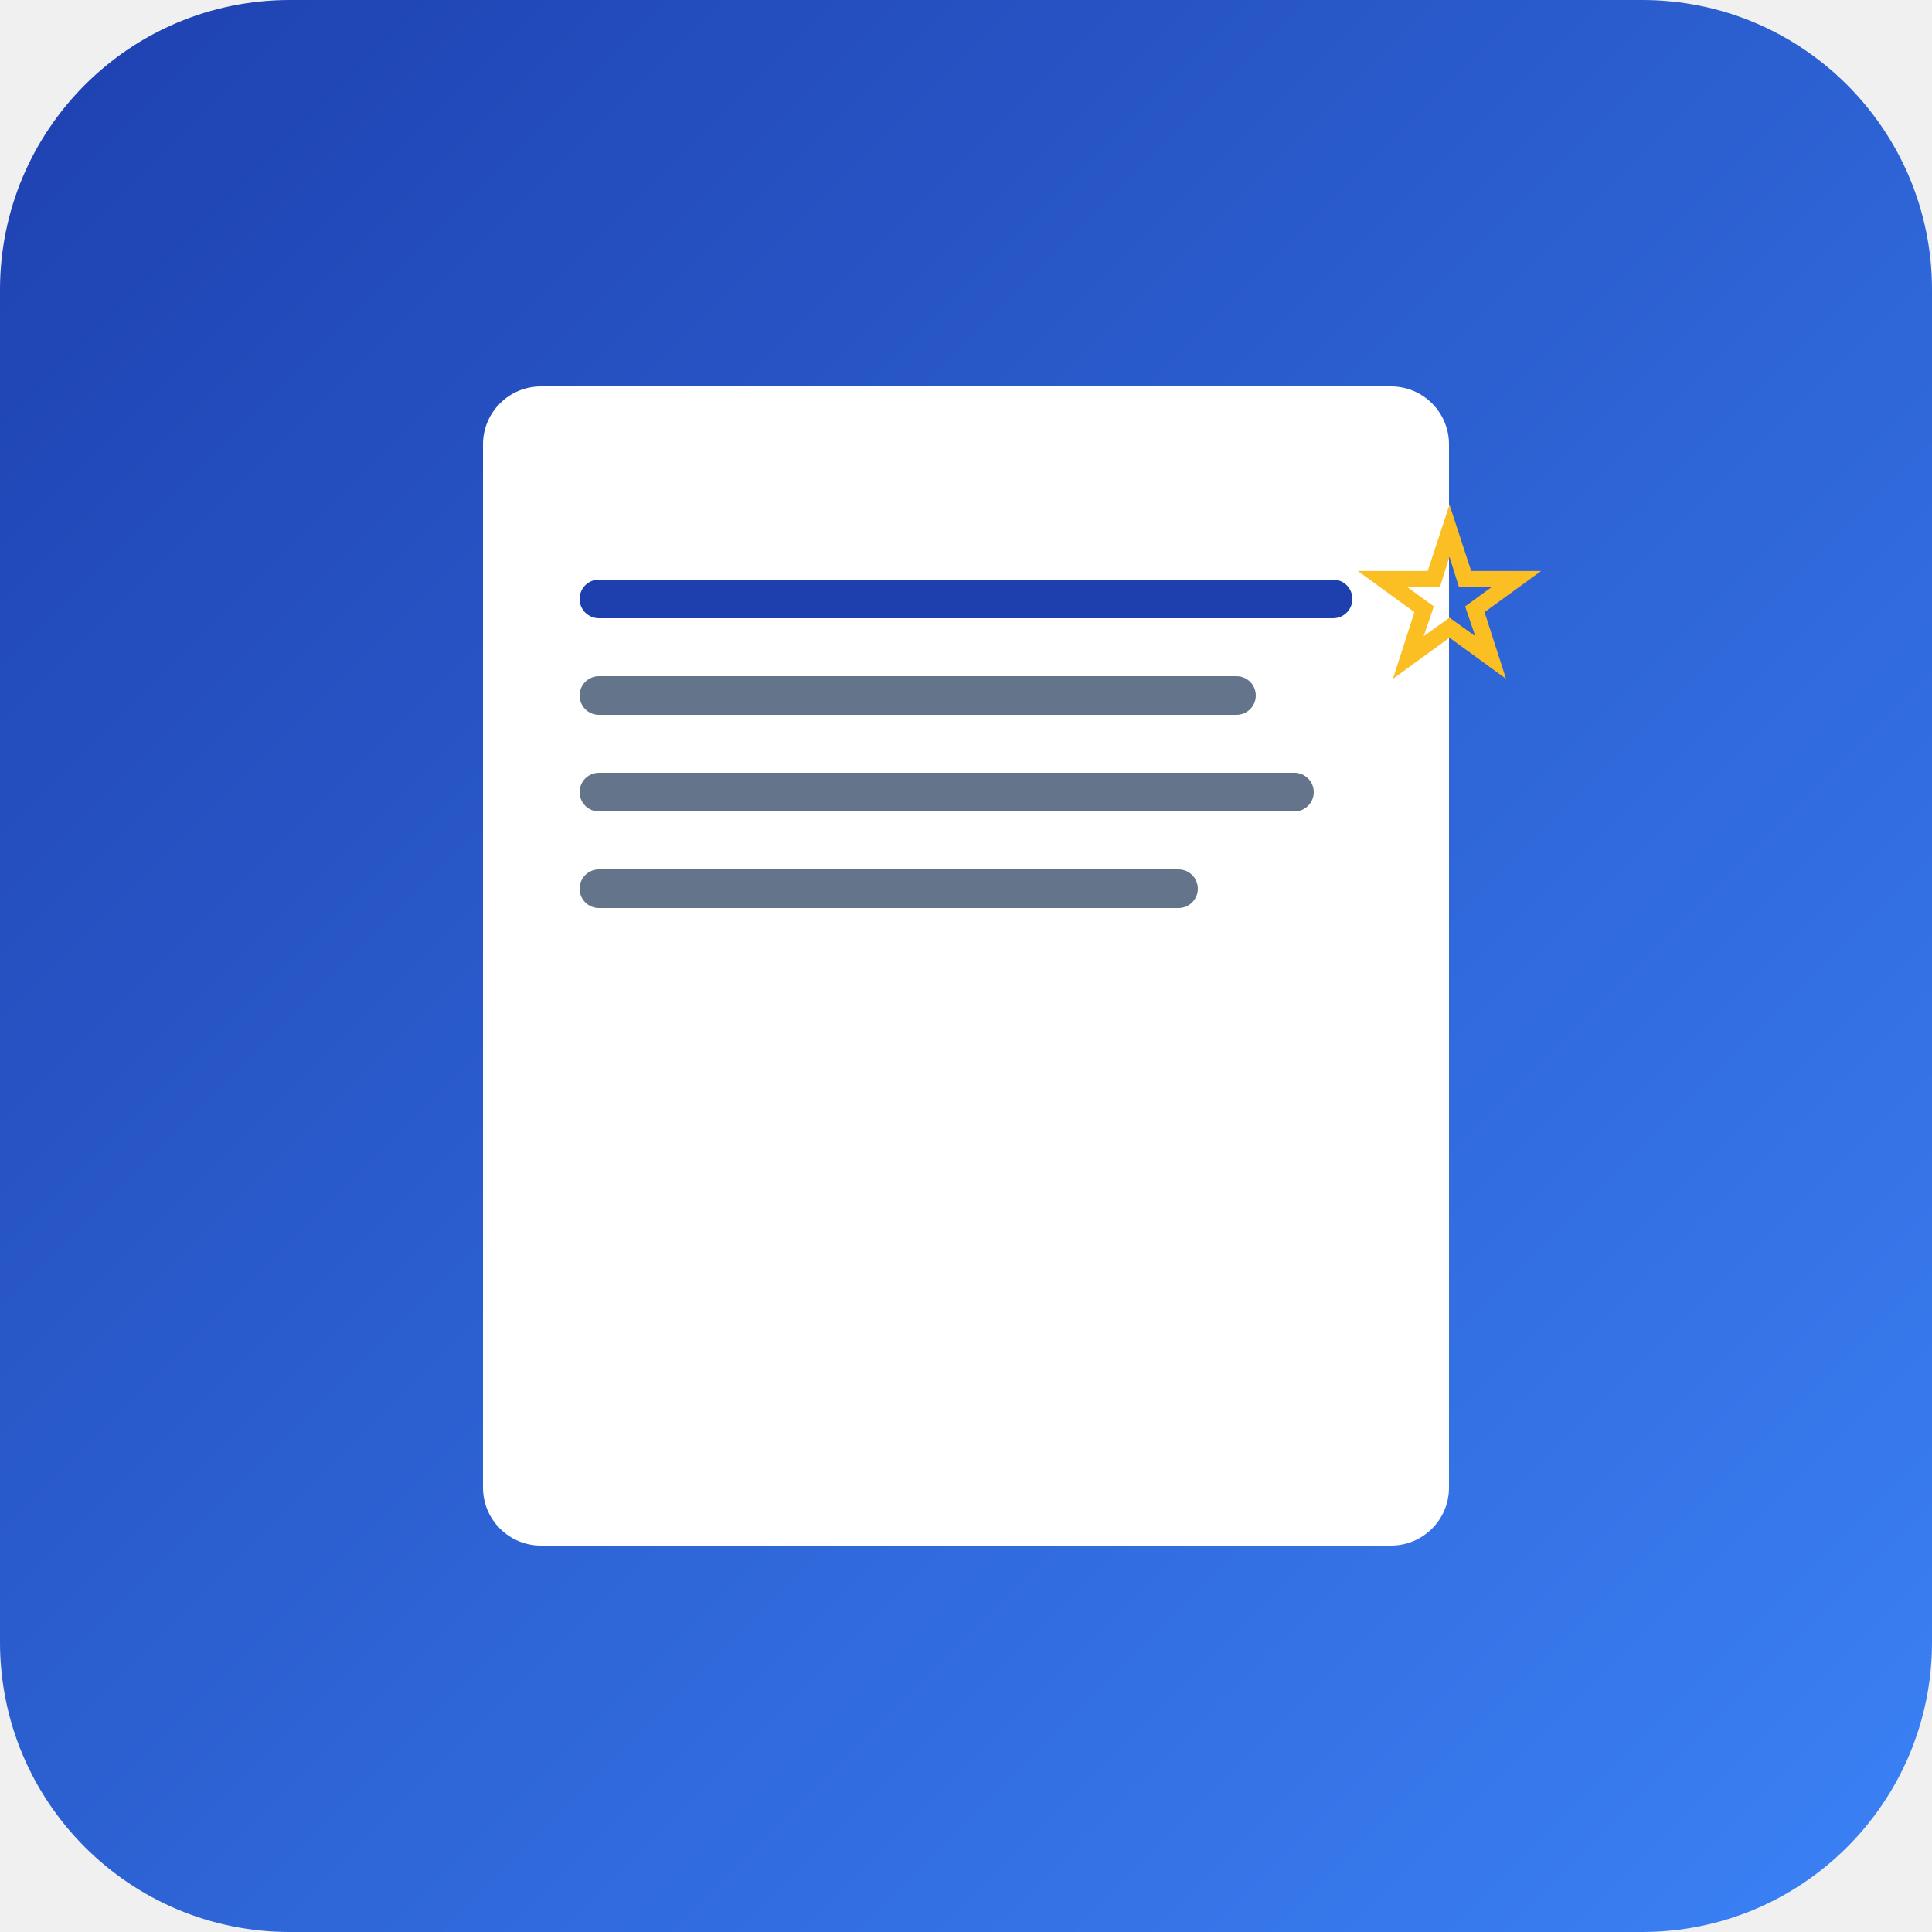
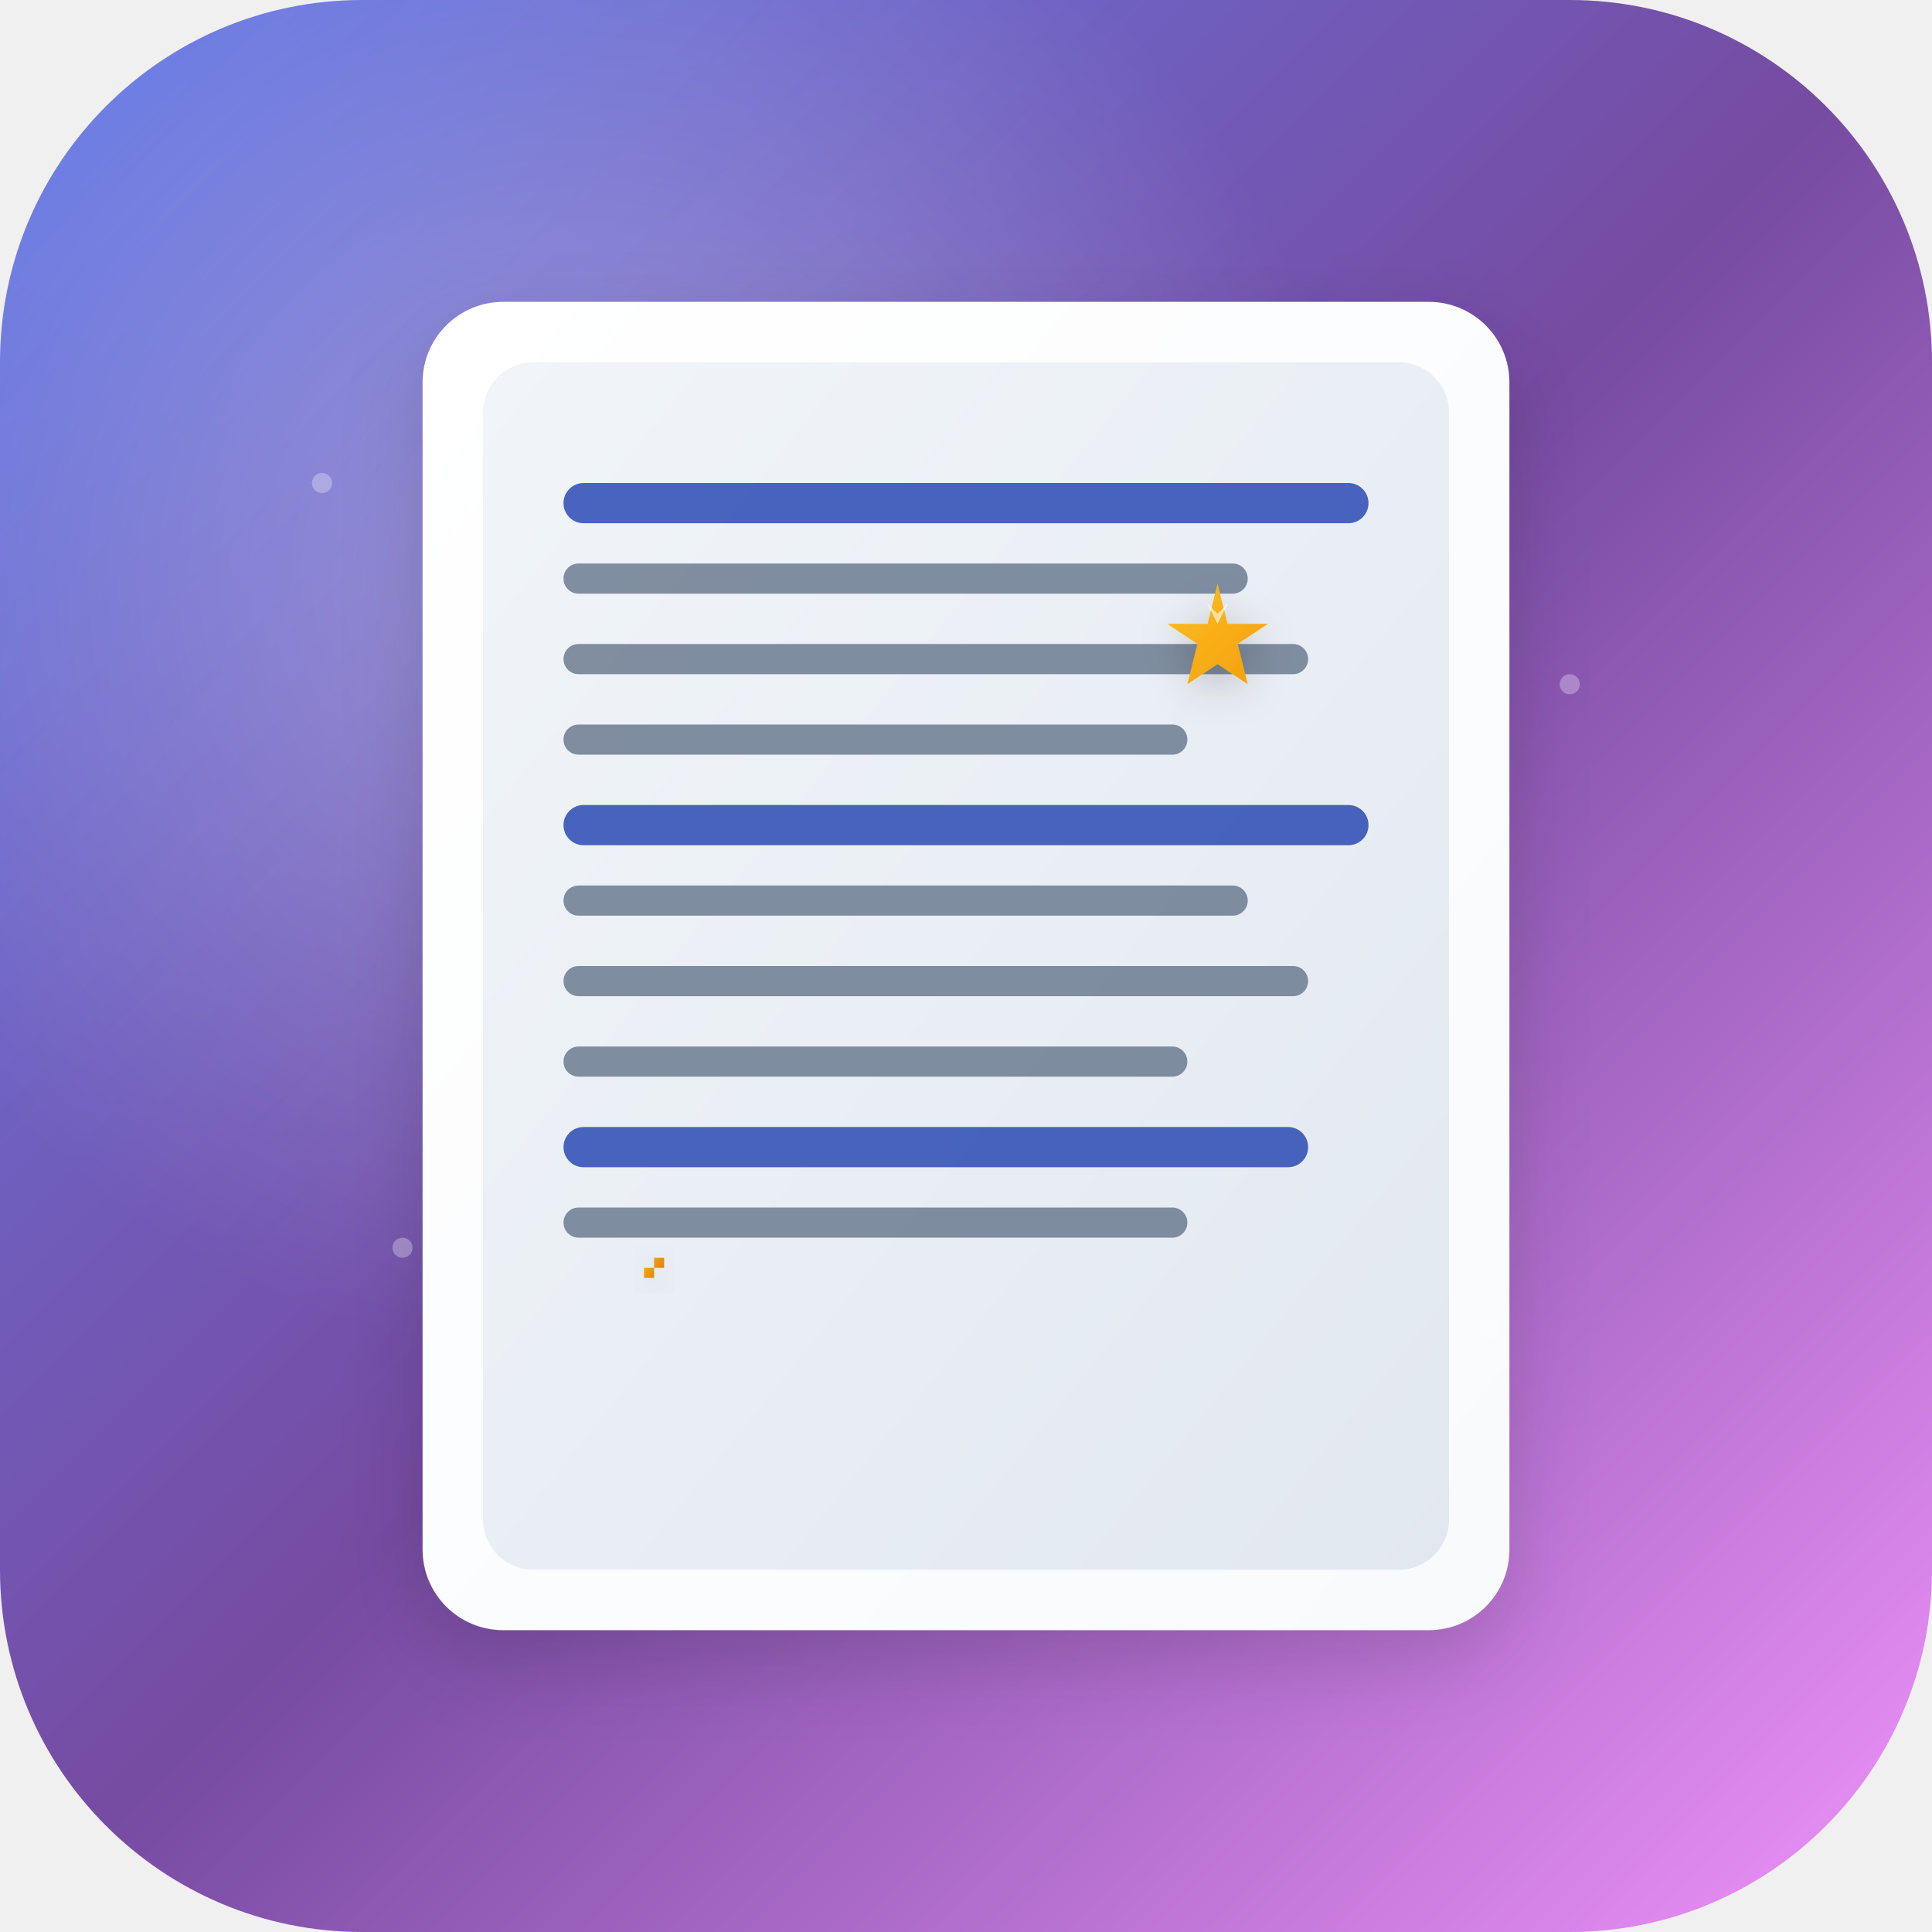
<svg xmlns="http://www.w3.org/2000/svg" width="384" height="384" viewBox="0 0 384 384">
  <defs>
-     <linearGradient id="bg" x1="0%" y1="0%" x2="100%" y2="100%">
-       <stop offset="0%" style="stop-color:#1e40af;stop-opacity:1" />
-       <stop offset="100%" style="stop-color:#3b82f6;stop-opacity:1" />
+     <linearGradient id="bgGradient" x1="0%" y1="0%" x2="100%" y2="100%">
+       <stop offset="0%" style="stop-color:#667eea;stop-opacity:1" />
+       <stop offset="50%" style="stop-color:#764ba2;stop-opacity:1" />
+       <stop offset="100%" style="stop-color:#f093fb;stop-opacity:1" />
    </linearGradient>
+     <linearGradient id="bookGradient" x1="0%" y1="0%" x2="100%" y2="100%">
+       <stop offset="0%" style="stop-color:#ffffff;stop-opacity:1" />
+       <stop offset="100%" style="stop-color:#f8fafc;stop-opacity:1" />
+     </linearGradient>
+     <linearGradient id="pageGradient" x1="0%" y1="0%" x2="100%" y2="100%">
+       <stop offset="0%" style="stop-color:#f1f5f9;stop-opacity:1" />
+       <stop offset="100%" style="stop-color:#e2e8f0;stop-opacity:1" />
+     </linearGradient>
+     <linearGradient id="starGradient" x1="0%" y1="0%" x2="100%" y2="100%">
+       <stop offset="0%" style="stop-color:#fbbf24;stop-opacity:1" />
+       <stop offset="100%" style="stop-color:#f59e0b;stop-opacity:1" />
+     </linearGradient>
+     <linearGradient id="trophyGradient" x1="0%" y1="0%" x2="100%" y2="100%">
+       <stop offset="0%" style="stop-color:#fbbf24;stop-opacity:1" />
+       <stop offset="100%" style="stop-color:#d97706;stop-opacity:1" />
+     </linearGradient>
+     <filter id="bookShadow" x="-50%" y="-50%" width="200%" height="200%">
+       <feGaussianBlur in="SourceGraphic" stdDeviation="8" />
+       <feOffset dx="0" dy="6" result="offset" />
+       <feFlood flood-color="#000000" flood-opacity="0.15" />
+       <feComposite in2="offset" operator="in" />
+       <feMerge>
+         <feMergeNode />
+         <feMergeNode in="SourceGraphic" />
+       </feMerge>
+     </filter>
+     <filter id="elementShadow" x="-50%" y="-50%" width="200%" height="200%">
+       <feGaussianBlur in="SourceGraphic" stdDeviation="4" />
+       <feOffset dx="0" dy="2" result="offset" />
+       <feFlood flood-color="#000000" flood-opacity="0.2" />
+       <feComposite in2="offset" operator="in" />
+       <feMerge>
+         <feMergeNode />
+         <feMergeNode in="SourceGraphic" />
+       </feMerge>
+     </filter>
+     <radialGradient id="highlight" cx="30%" cy="30%" r="40%">
+       <stop offset="0%" style="stop-color:#ffffff;stop-opacity:0.3" />
+       <stop offset="100%" style="stop-color:#ffffff;stop-opacity:0" />
+     </radialGradient>
  </defs>
-   <rect width="384" height="384" rx="57.6" fill="url(#bg)" />
-   <rect x="96" y="76.8" width="192" height="230.4" rx="11.52" fill="#ffffff" />
-   <rect x="115.2" y="115.2" width="153.6" height="7.68" rx="3.84" fill="#1e40af" />
-   <rect x="115.2" y="134.4" width="134.4" height="7.68" rx="3.84" fill="#64748b" />
-   <rect x="115.2" y="153.6" width="145.92" height="7.68" rx="3.84" fill="#64748b" />
-   <rect x="115.2" y="172.8" width="122.88" height="7.68" rx="3.84" fill="#64748b" />
-   <text x="268.8" y="134.4" font-size="57.6" fill="#fbbf24">⭐</text>
+   <rect width="384" height="384" rx="72" fill="url(#bgGradient)" />
+   <rect width="384" height="384" rx="72" fill="url(#highlight)" />
+   <g filter="url(#bookShadow)">
+     <rect x="84" y="60" width="216" height="264" rx="16" fill="url(#bookGradient)" />
+   </g>
+   <rect x="96" y="72" width="192" height="240" rx="10" fill="url(#pageGradient)" />
+   <g fill="#1e293b" opacity="0.8">
+     <rect x="112" y="96" width="160" height="8" rx="4" fill="#1e40af" />
+     <rect x="112" y="112" width="136" height="6" rx="3" fill="#64748b" />
+     <rect x="112" y="128" width="148" height="6" rx="3" fill="#64748b" />
+     <rect x="112" y="144" width="124" height="6" rx="3" fill="#64748b" />
+     <rect x="112" y="160" width="160" height="8" rx="4" fill="#1e40af" />
+     <rect x="112" y="176" width="136" height="6" rx="3" fill="#64748b" />
+     <rect x="112" y="192" width="148" height="6" rx="3" fill="#64748b" />
+     <rect x="112" y="208" width="124" height="6" rx="3" fill="#64748b" />
+     <rect x="112" y="224" width="148" height="8" rx="4" fill="#1e40af" />
+     <rect x="112" y="240" width="124" height="6" rx="3" fill="#64748b" />
+   </g>
+   <g transform="translate(220, 116)" filter="url(#elementShadow)">
+     <path d="M22 0L24 8L32 8L26 12L28 20L22 16L16 20L18 12L12 8L20 8Z" fill="url(#starGradient)" />
+     <path d="M20 4L22 8L24 4L22 6Z" fill="#ffffff" opacity="0.6" />
+   </g>
+   <g transform="translate(112, 248)" filter="url(#elementShadow)">
+     <path d="M18 0L18 2L20 2L20 4L18 4L18 6L16 6L16 4L18 4L18 2Z" fill="url(#trophyGradient)" />
+     <path d="M16 2L18 2L20 2L18 2Z" fill="#ffffff" opacity="0.6" />
+   </g>
+   <g opacity="0.3">
+     <circle cx="64" cy="96" r="2" fill="#ffffff" />
+     <circle cx="312" cy="136" r="2" fill="#ffffff" />
+     <circle cx="80" cy="248" r="2" fill="#ffffff" />
+     <circle cx="296" cy="264" r="2" fill="#ffffff" />
+   </g>
</svg>
